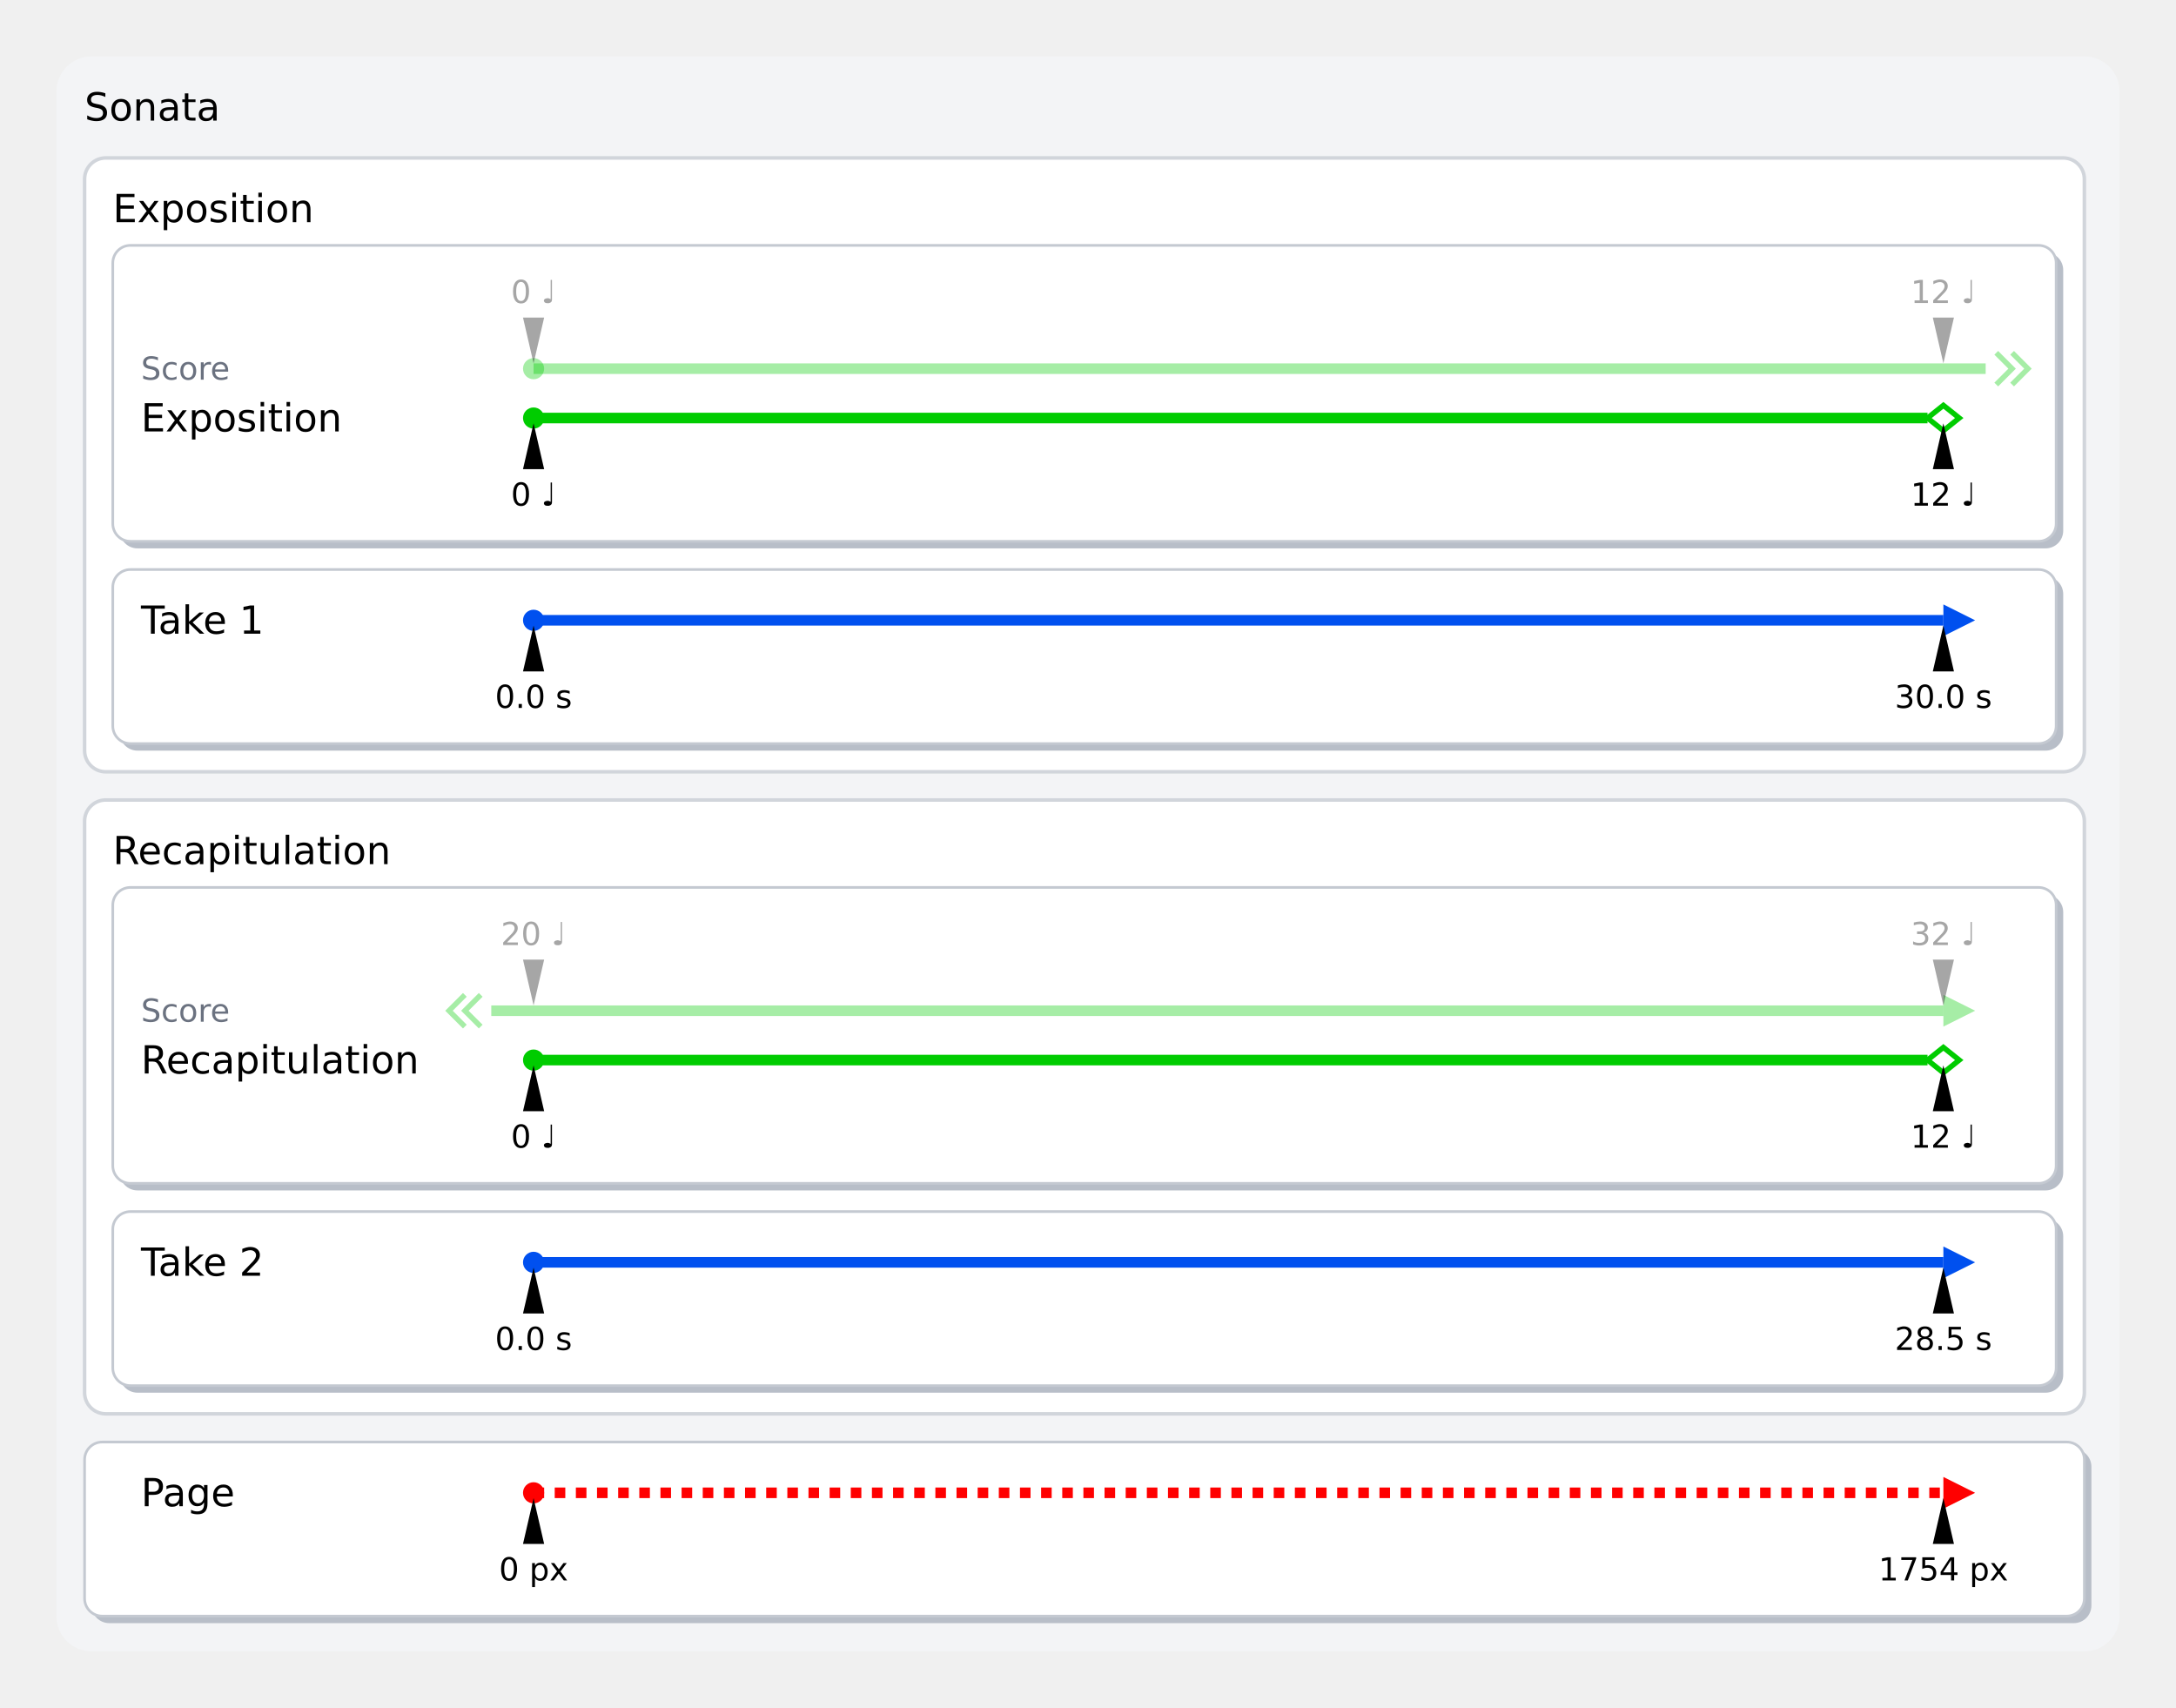
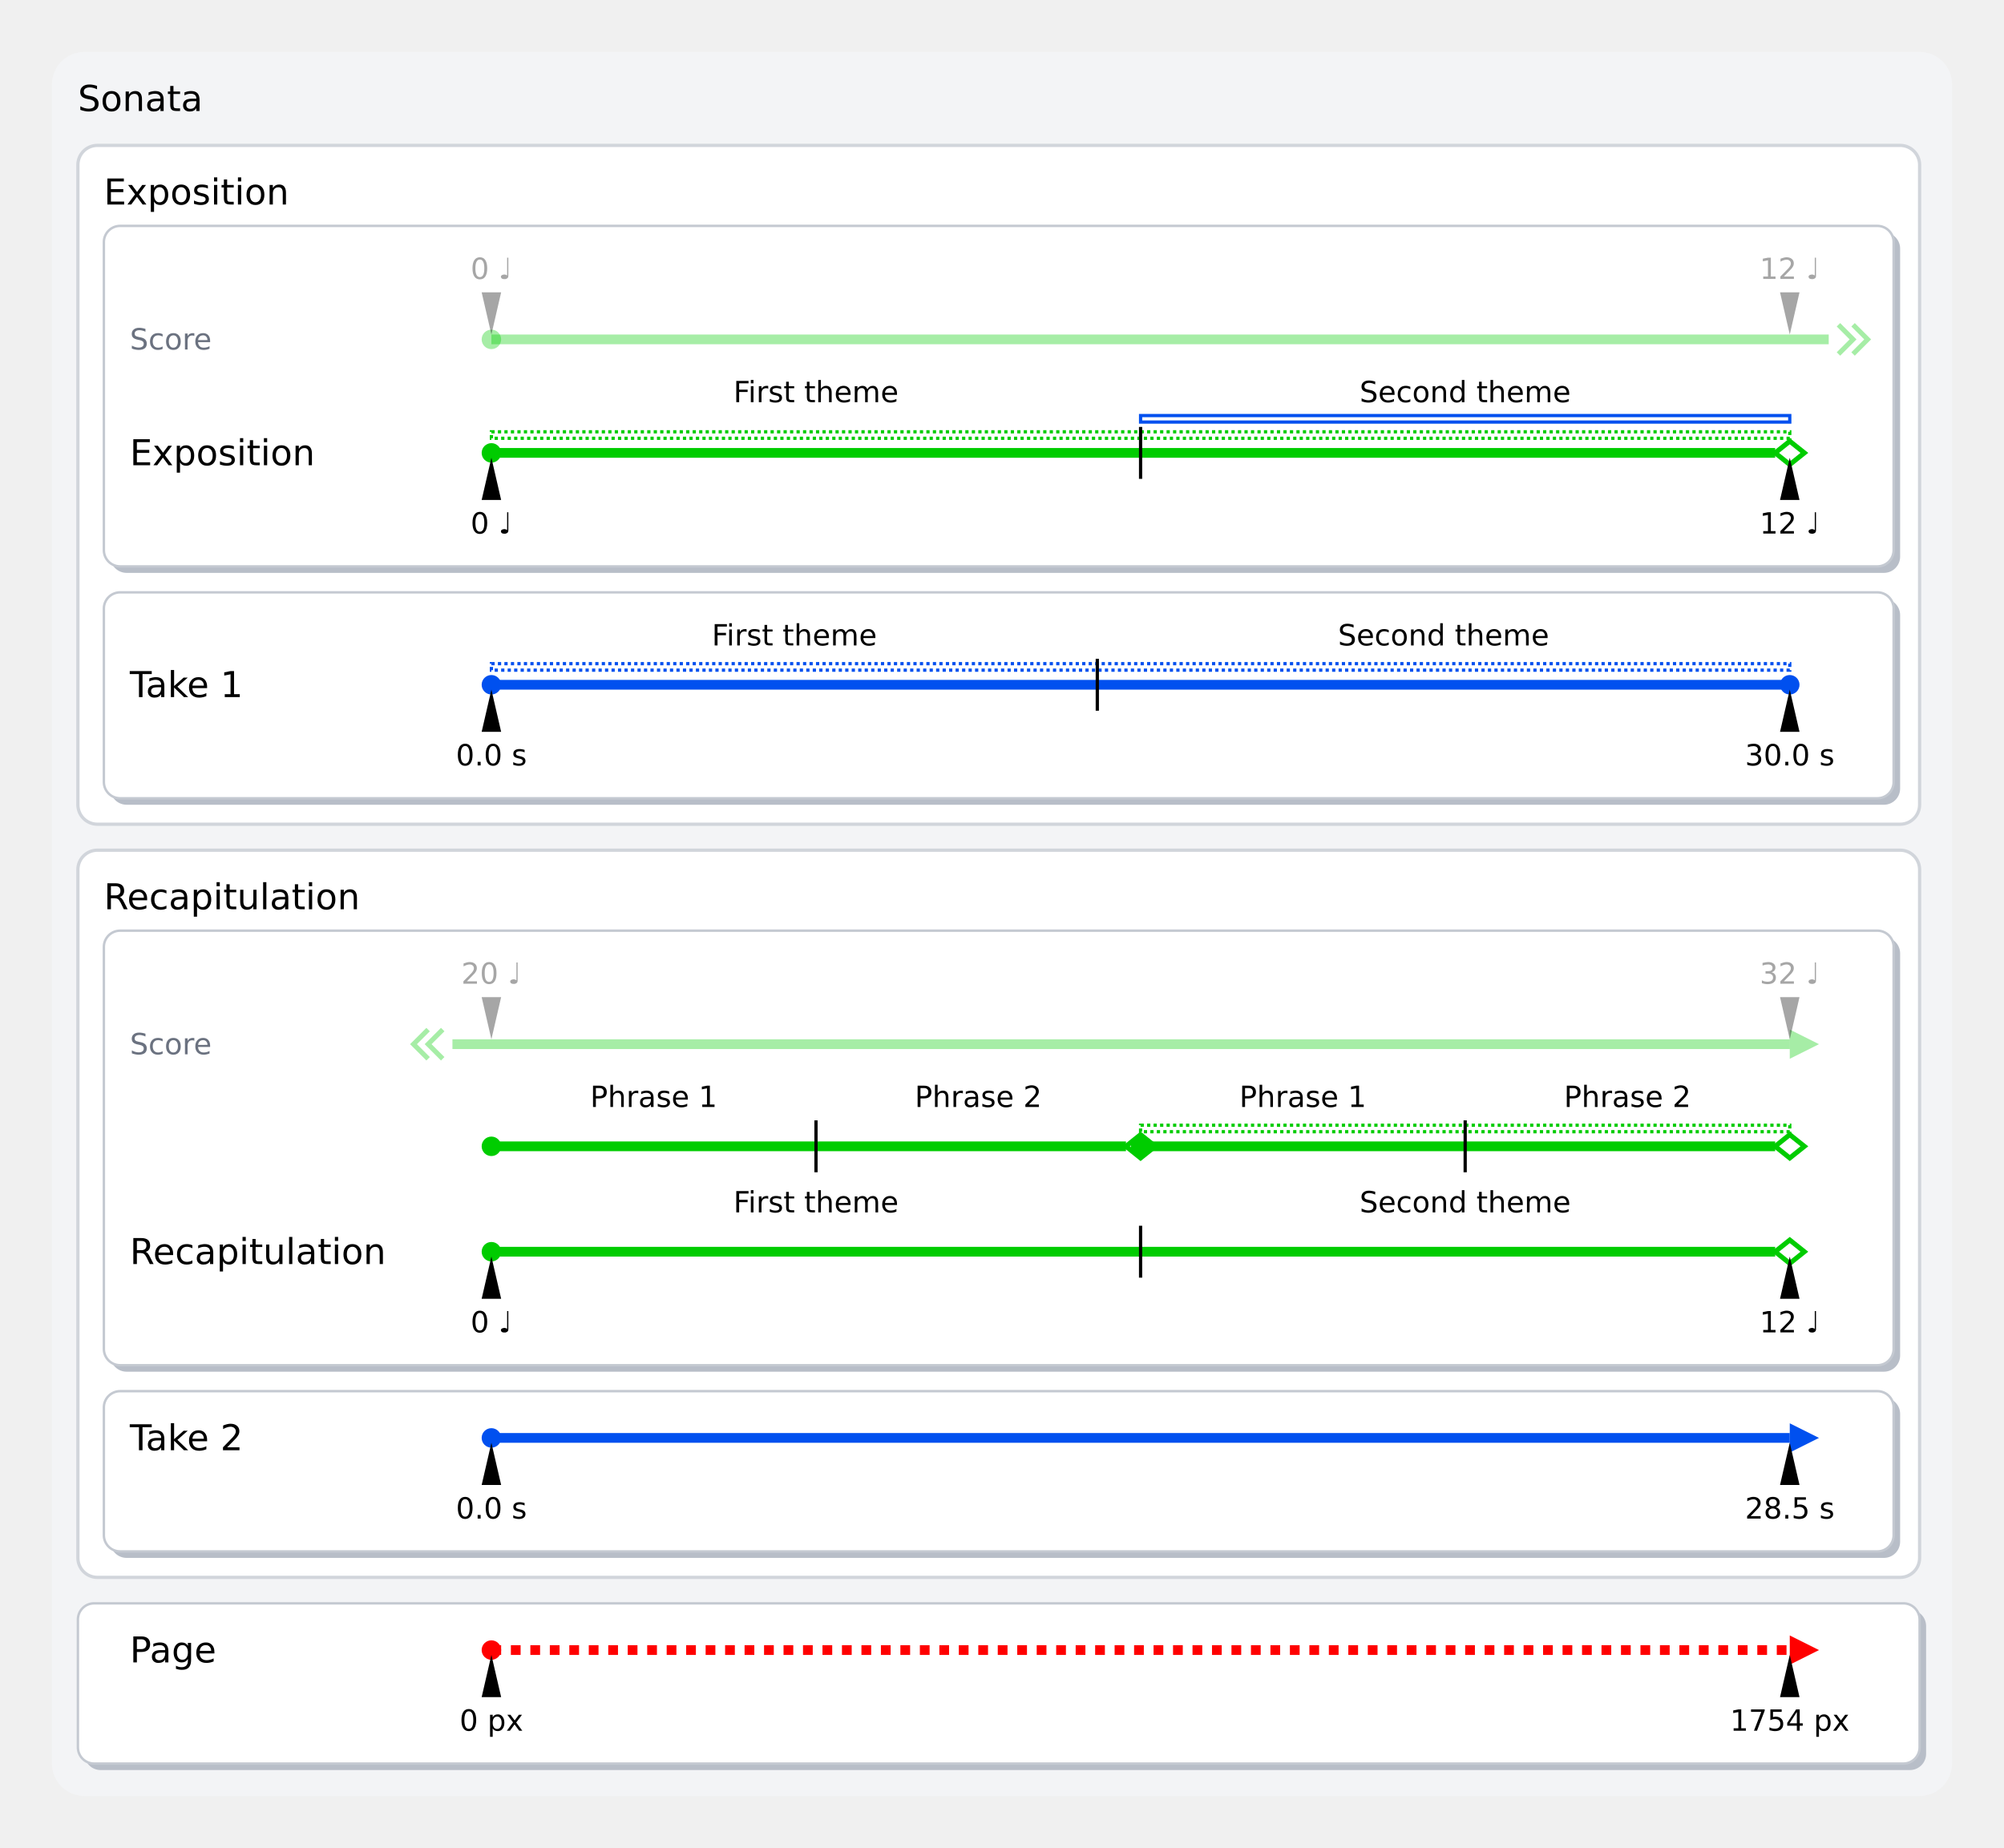
- <svg xmlns="http://www.w3.org/2000/svg" width="617.39" height="484.457" viewBox="0 0 617.39 484.457" font-family="DejaVu Sans" text-rendering="geometricPrecision" style="font-kerning:none;font-variant-ligatures:none">
+ <svg xmlns="http://www.w3.org/2000/svg" width="617.39" height="569.461" viewBox="0 0 617.39 569.461" font-family="DejaVu Sans" text-rendering="geometricPrecision" style="font-kerning:none;font-variant-ligatures:none">
  <g transform="translate(16 16)">
-     <rect x="0" y="0" width="585.39" height="452.457" rx="10" fill="#F3F4F6" />
+     <rect x="0" y="0" width="585.39" height="537.461" rx="10" fill="#F3F4F6" />
    <text data-address="name" x="8" y="18.21" text-anchor="start" font-size="11" fill="#000000">Sonata</text>
-     <rect data-address="group_1" x="8" y="28.805" width="567.39" height="174.137" rx="6" fill="#FFFFFF" stroke="#D1D5DB" stroke-width="1" />
+     <rect data-address="group_1" x="8" y="28.805" width="567.39" height="209.188" rx="6" fill="#FFFFFF" stroke="#D1D5DB" stroke-width="1" />
    <text data-address="group_1/name" x="16" y="47.015" text-anchor="start" font-size="11" fill="#000000">Exposition</text>
-     <rect data-address="exposition/card" x="18" y="55.609" width="551.39" height="83.953" rx="5" fill="#B8BEC8" />
-     <rect data-address="exposition/card" x="16" y="53.609" width="551.39" height="83.953" rx="5" fill="#FFFFFF" stroke="#C4C9D1" stroke-width="0.75" />
+     <rect data-address="exposition/card" x="18" y="55.609" width="551.39" height="104.93" rx="5" fill="#B8BEC8" />
+     <rect data-address="exposition/card" x="16" y="53.609" width="551.39" height="104.93" rx="5" fill="#FFFFFF" stroke="#C4C9D1" stroke-width="0.75" />
+     <polygon data-address="score/cmap_2" points="135.39,117.062 535.39,117.062 535.39,119.062 135.39,119.062" fill="none" stroke="#00CC00" stroke-width="1" stroke-dasharray="1 1" />
+     <polygon data-address="score/cmap_3" points="335.39,112.062 535.39,112.062 535.39,114.062 335.39,114.062" fill="none" stroke="#0050EF" stroke-width="1" />
    <line data-address="score" x1="135.39" y1="88.586" x2="547.39" y2="88.586" stroke="#00CC00" stroke-width="3" opacity="0.35" />
    <circle data-address="score" cx="135.39" cy="88.586" r="3" fill="#00CC00" opacity="0.35" />
    <polyline data-address="score" points="550.39,84.086 554.89,88.586 550.39,93.086" fill="none" stroke="#00CC00" stroke-width="1.5" opacity="0.35" />
    <polyline data-address="score" points="554.89,84.086 559.39,88.586 554.89,93.086" fill="none" stroke="#00CC00" stroke-width="1.5" opacity="0.35" />
-     <line data-address="exposition" x1="135.39" y1="102.586" x2="530.89" y2="102.586" stroke="#00CC00" stroke-width="3" />
-     <circle data-address="exposition" cx="135.39" cy="102.586" r="3" fill="#00CC00" />
-     <polygon data-address="exposition" points="530.89,102.586 535.39,98.986 539.89,102.586 535.39,106.186" fill="none" stroke="#00CC00" stroke-width="1.5" />
+     <line data-address="exposition" x1="135.39" y1="123.562" x2="530.89" y2="123.562" stroke="#00CC00" stroke-width="3" />
+     <circle data-address="exposition" cx="135.39" cy="123.562" r="3" fill="#00CC00" />
+     <polygon data-address="exposition" points="530.89,123.562 535.39,119.963 539.89,123.562 535.39,127.162" fill="none" stroke="#00CC00" stroke-width="1.5" />
+     <line data-address="exposition_second/start" x1="335.39" y1="115.562" x2="335.39" y2="131.562" stroke="#000000" stroke-width="1" />
    <polygon data-address="exposition/start" points="135.39,87.086 132.39,74.086 138.39,74.086" fill="#000000" opacity="0.35" />
    <polygon data-address="exposition/end" points="535.39,87.086 532.39,74.086 538.39,74.086" fill="#000000" opacity="0.35" />
-     <polygon data-address="exposition/start" points="135.39,104.086 132.39,117.086 138.39,117.086" fill="#000000" />
-     <polygon data-address="exposition/end" points="535.39,104.086 532.39,117.086 538.39,117.086" fill="#000000" />
+     <polygon data-address="exposition/start" points="135.39,125.062 132.39,138.062 138.39,138.062" fill="#000000" />
+     <polygon data-address="exposition/end" points="535.39,125.062 532.39,138.062 538.39,138.062" fill="#000000" />
    <text data-address="score/name" x="24" y="91.702" text-anchor="start" font-size="9" fill="#6B7280">Score</text>
-     <text data-address="exposition/name" x="24" y="106.394" text-anchor="start" font-size="11" fill="#000000">Exposition</text>
+     <text data-address="exposition/name" x="24" y="127.371" text-anchor="start" font-size="11" fill="#000000">Exposition</text>
    <text data-address="exposition/start/label" x="135.39" y="69.963" text-anchor="middle" font-size="9" fill="#000000" opacity="0.35">0 ♩</text>
    <text data-address="exposition/end/label" x="535.39" y="69.963" text-anchor="middle" font-size="9" fill="#000000" opacity="0.35">12 ♩</text>
-     <text data-address="exposition/start/label" x="135.39" y="127.44" text-anchor="middle" font-size="9" fill="#000000">0 ♩</text>
-     <text data-address="exposition/end/label" x="535.39" y="127.44" text-anchor="middle" font-size="9" fill="#000000">12 ♩</text>
-     <rect data-address="take_1/card" x="18" y="147.562" width="551.39" height="49.379" rx="5" fill="#B8BEC8" />
-     <rect data-address="take_1/card" x="16" y="145.562" width="551.39" height="49.379" rx="5" fill="#FFFFFF" stroke="#C4C9D1" stroke-width="0.75" />
-     <line data-address="take_1" x1="135.39" y1="159.965" x2="535.39" y2="159.965" stroke="#0050EF" stroke-width="3" />
-     <circle data-address="take_1" cx="135.39" cy="159.965" r="3" fill="#0050EF" />
-     <polygon data-address="take_1" points="544.39,159.965 535.39,155.465 535.39,164.465" fill="#0050EF" />
-     <polygon data-address="take_1/start" points="135.39,161.465 132.39,174.465 138.39,174.465" fill="#000000" />
-     <polygon data-address="take_1/end" points="535.39,161.465 532.39,174.465 538.39,174.465" fill="#000000" />
-     <text data-address="take_1/name" x="24" y="163.773" text-anchor="start" font-size="11" fill="#000000">Take 1</text>
-     <text data-address="take_1/start/label" x="135.39" y="184.819" text-anchor="middle" font-size="9" fill="#000000">0.0 s</text>
-     <text data-address="take_1/end/label" x="535.39" y="184.819" text-anchor="middle" font-size="9" fill="#000000">30.0 s</text>
-     <rect data-address="group_2" x="8" y="210.941" width="567.39" height="174.137" rx="6" fill="#FFFFFF" stroke="#D1D5DB" stroke-width="1" />
-     <text data-address="group_2/name" x="16" y="229.152" text-anchor="start" font-size="11" fill="#000000">Recapitulation</text>
-     <rect data-address="recapitulation/card" x="18" y="237.746" width="551.39" height="83.953" rx="5" fill="#B8BEC8" />
-     <rect data-address="recapitulation/card" x="16" y="235.746" width="551.39" height="83.953" rx="5" fill="#FFFFFF" stroke="#C4C9D1" stroke-width="0.75" />
-     <line data-address="score" x1="123.39" y1="270.723" x2="535.39" y2="270.723" stroke="#00CC00" stroke-width="3" opacity="0.35" />
-     <polyline data-address="score" points="120.39,266.223 115.89,270.723 120.39,275.223" fill="none" stroke="#00CC00" stroke-width="1.5" opacity="0.35" />
-     <polyline data-address="score" points="115.89,266.223 111.39,270.723 115.89,275.223" fill="none" stroke="#00CC00" stroke-width="1.5" opacity="0.35" />
-     <polygon data-address="score" points="544.39,270.723 535.39,266.223 535.39,275.223" fill="#00CC00" opacity="0.35" />
-     <line data-address="recapitulation" x1="135.39" y1="284.723" x2="530.89" y2="284.723" stroke="#00CC00" stroke-width="3" />
-     <circle data-address="recapitulation" cx="135.39" cy="284.723" r="3" fill="#00CC00" />
-     <polygon data-address="recapitulation" points="530.89,284.723 535.39,281.123 539.89,284.723 535.39,288.323" fill="none" stroke="#00CC00" stroke-width="1.5" />
-     <polygon data-address="recapitulation/start" points="135.39,269.223 132.39,256.223 138.39,256.223" fill="#000000" opacity="0.35" />
-     <polygon data-address="recapitulation/end" points="535.39,269.223 532.39,256.223 538.39,256.223" fill="#000000" opacity="0.35" />
-     <polygon data-address="recapitulation/start" points="135.39,286.223 132.39,299.223 138.39,299.223" fill="#000000" />
-     <polygon data-address="recapitulation/end" points="535.39,286.223 532.39,299.223 538.39,299.223" fill="#000000" />
-     <text data-address="score/name" x="24" y="273.838" text-anchor="start" font-size="9" fill="#6B7280">Score</text>
-     <text data-address="recapitulation/name" x="24" y="288.531" text-anchor="start" font-size="11" fill="#000000">Recapitulation</text>
-     <text data-address="recapitulation/start/label" x="135.39" y="252.1" text-anchor="middle" font-size="9" fill="#000000" opacity="0.35">20 ♩</text>
-     <text data-address="recapitulation/end/label" x="535.39" y="252.1" text-anchor="middle" font-size="9" fill="#000000" opacity="0.35">32 ♩</text>
-     <text data-address="recapitulation/start/label" x="135.39" y="309.577" text-anchor="middle" font-size="9" fill="#000000">0 ♩</text>
-     <text data-address="recapitulation/end/label" x="535.39" y="309.577" text-anchor="middle" font-size="9" fill="#000000">12 ♩</text>
-     <rect data-address="take_2/card" x="18" y="329.699" width="551.39" height="49.379" rx="5" fill="#B8BEC8" />
-     <rect data-address="take_2/card" x="16" y="327.699" width="551.39" height="49.379" rx="5" fill="#FFFFFF" stroke="#C4C9D1" stroke-width="0.75" />
-     <line data-address="take_2" x1="135.39" y1="342.102" x2="535.39" y2="342.102" stroke="#0050EF" stroke-width="3" />
-     <circle data-address="take_2" cx="135.39" cy="342.102" r="3" fill="#0050EF" />
-     <polygon data-address="take_2" points="544.39,342.102 535.39,337.602 535.39,346.602" fill="#0050EF" />
-     <polygon data-address="take_2/start" points="135.39,343.602 132.39,356.602 138.39,356.602" fill="#000000" />
-     <polygon data-address="take_2/end" points="535.39,343.602 532.39,356.602 538.39,356.602" fill="#000000" />
-     <text data-address="take_2/name" x="24" y="345.91" text-anchor="start" font-size="11" fill="#000000">Take 2</text>
-     <text data-address="take_2/start/label" x="135.39" y="366.956" text-anchor="middle" font-size="9" fill="#000000">0.0 s</text>
-     <text data-address="take_2/end/label" x="535.39" y="366.956" text-anchor="middle" font-size="9" fill="#000000">28.5 s</text>
-     <rect data-address="page/card" x="10" y="395.078" width="567.39" height="49.379" rx="5" fill="#B8BEC8" />
-     <rect data-address="page/card" x="8" y="393.078" width="567.39" height="49.379" rx="5" fill="#FFFFFF" stroke="#C4C9D1" stroke-width="0.75" />
-     <line data-address="page" x1="135.39" y1="407.481" x2="535.39" y2="407.481" stroke="#FF0000" stroke-width="3" stroke-dasharray="3 3" />
-     <circle data-address="page" cx="135.39" cy="407.481" r="3" fill="#FF0000" />
-     <polygon data-address="page" points="544.39,407.481 535.39,402.981 535.39,411.981" fill="#FF0000" />
-     <polygon data-address="page/start" points="135.39,408.981 132.39,421.981 138.39,421.981" fill="#000000" />
-     <polygon data-address="page/end" points="535.39,408.981 532.39,421.981 538.39,421.981" fill="#000000" />
-     <text data-address="page/name" x="24" y="411.289" text-anchor="start" font-size="11" fill="#000000">Page</text>
-     <text data-address="page/start/label" x="135.39" y="432.334" text-anchor="middle" font-size="9" fill="#000000">0 px</text>
-     <text data-address="page/end/label" x="535.39" y="432.334" text-anchor="middle" font-size="9" fill="#000000">1754 px</text>
+     <text data-address="exposition/start/label" x="135.39" y="148.417" text-anchor="middle" font-size="9" fill="#000000">0 ♩</text>
+     <text data-address="exposition/end/label" x="535.39" y="148.417" text-anchor="middle" font-size="9" fill="#000000">12 ♩</text>
+     <text data-address="exposition_first/label" x="235.39" y="107.94" text-anchor="middle" font-size="9" fill="#000000">First theme</text>
+     <text data-address="exposition_second/label" x="435.39" y="107.94" text-anchor="middle" font-size="9" fill="#000000">Second theme</text>
+     <rect data-address="take_1/card" x="18" y="168.539" width="551.39" height="63.453" rx="5" fill="#B8BEC8" />
+     <rect data-address="take_1/card" x="16" y="166.539" width="551.39" height="63.453" rx="5" fill="#FFFFFF" stroke="#C4C9D1" stroke-width="0.75" />
+     <polygon data-address="take_1/cmap_1" points="135.39,188.516 535.39,188.516 535.39,190.516 135.39,190.516" fill="none" stroke="#0050EF" stroke-width="1" stroke-dasharray="1 1" />
+     <line data-address="take_1" x1="135.39" y1="195.016" x2="535.39" y2="195.016" stroke="#0050EF" stroke-width="3" />
+     <circle data-address="take_1" cx="135.39" cy="195.016" r="3" fill="#0050EF" />
+     <circle data-address="take_1" cx="535.39" cy="195.016" r="3" fill="#0050EF" />
+     <line data-address="take_1_second/start" x1="322.057" y1="187.016" x2="322.057" y2="203.016" stroke="#000000" stroke-width="1" />
+     <polygon data-address="take_1/start" points="135.39,196.516 132.39,209.516 138.39,209.516" fill="#000000" />
+     <polygon data-address="take_1/end" points="535.39,196.516 532.39,209.516 538.39,209.516" fill="#000000" />
+     <text data-address="take_1/name" x="24" y="198.824" text-anchor="start" font-size="11" fill="#000000">Take 1</text>
+     <text data-address="take_1/start/label" x="135.39" y="219.87" text-anchor="middle" font-size="9" fill="#000000">0.0 s</text>
+     <text data-address="take_1/end/label" x="535.39" y="219.87" text-anchor="middle" font-size="9" fill="#000000">30.0 s</text>
+     <text data-address="take_1_first/label" x="228.724" y="182.893" text-anchor="middle" font-size="9" fill="#000000">First theme</text>
+     <text data-address="take_1_second/label" x="428.724" y="182.893" text-anchor="middle" font-size="9" fill="#000000">Second theme</text>
+     <rect data-address="group_2" x="8" y="245.992" width="567.39" height="224.09" rx="6" fill="#FFFFFF" stroke="#D1D5DB" stroke-width="1" />
+     <text data-address="group_2/name" x="16" y="264.203" text-anchor="start" font-size="11" fill="#000000">Recapitulation</text>
+     <rect data-address="recapitulation/card" x="18" y="272.797" width="551.39" height="133.906" rx="5" fill="#B8BEC8" />
+     <rect data-address="recapitulation/card" x="16" y="270.797" width="551.39" height="133.906" rx="5" fill="#FFFFFF" stroke="#C4C9D1" stroke-width="0.75" />
+     <polygon data-address="score/cmap_4" points="335.39,330.75 535.39,330.75 535.39,332.75 335.39,332.75" fill="none" stroke="#00CC00" stroke-width="1" stroke-dasharray="1 1" />
+     <line data-address="score" x1="123.39" y1="305.773" x2="535.39" y2="305.773" stroke="#00CC00" stroke-width="3" opacity="0.35" />
+     <polyline data-address="score" points="120.39,301.273 115.89,305.773 120.39,310.273" fill="none" stroke="#00CC00" stroke-width="1.5" opacity="0.35" />
+     <polyline data-address="score" points="115.89,301.273 111.39,305.773 115.89,310.273" fill="none" stroke="#00CC00" stroke-width="1.5" opacity="0.35" />
+     <polygon data-address="score" points="544.39,305.773 535.39,301.273 535.39,310.273" fill="#00CC00" opacity="0.35" />
+     <line data-address="recapitulation" x1="135.39" y1="369.727" x2="530.89" y2="369.727" stroke="#00CC00" stroke-width="3" />
+     <circle data-address="recapitulation" cx="135.39" cy="369.727" r="3" fill="#00CC00" />
+     <polygon data-address="recapitulation" points="530.89,369.727 535.39,366.127 539.89,369.727 535.39,373.327" fill="none" stroke="#00CC00" stroke-width="1.5" />
+     <line data-address="recapitulation_first" x1="135.39" y1="337.25" x2="330.89" y2="337.25" stroke="#00CC00" stroke-width="3" />
+     <circle data-address="recapitulation_first" cx="135.39" cy="337.25" r="3" fill="#00CC00" />
+     <polygon data-address="recapitulation_first" points="330.89,337.25 335.39,333.65 339.89,337.25 335.39,340.85" fill="none" stroke="#00CC00" stroke-width="1.5" />
+     <line data-address="recapitulation_second" x1="335.39" y1="337.25" x2="530.89" y2="337.25" stroke="#00CC00" stroke-width="3" />
+     <circle data-address="recapitulation_second" cx="335.39" cy="337.25" r="3" fill="#00CC00" />
+     <polygon data-address="recapitulation_second" points="530.89,337.25 535.39,333.65 539.89,337.25 535.39,340.85" fill="none" stroke="#00CC00" stroke-width="1.5" />
+     <line data-address="recapitulation_first_2/start" x1="235.39" y1="329.25" x2="235.39" y2="345.25" stroke="#000000" stroke-width="1" />
+     <line data-address="recapitulation_second/start" x1="335.39" y1="361.727" x2="335.39" y2="377.727" stroke="#000000" stroke-width="1" />
+     <line data-address="recapitulation_second_2/start" x1="435.39" y1="329.25" x2="435.39" y2="345.25" stroke="#000000" stroke-width="1" />
+     <polygon data-address="recapitulation/start" points="135.39,304.273 132.39,291.273 138.39,291.273" fill="#000000" opacity="0.35" />
+     <polygon data-address="recapitulation/end" points="535.39,304.273 532.39,291.273 538.39,291.273" fill="#000000" opacity="0.35" />
+     <polygon data-address="recapitulation/start" points="135.39,371.227 132.39,384.227 138.39,384.227" fill="#000000" />
+     <polygon data-address="recapitulation/end" points="535.39,371.227 532.39,384.227 538.39,384.227" fill="#000000" />
+     <text data-address="score/name" x="24" y="308.889" text-anchor="start" font-size="9" fill="#6B7280">Score</text>
+     <text data-address="recapitulation/name" x="24" y="373.535" text-anchor="start" font-size="11" fill="#000000">Recapitulation</text>
+     <text data-address="recapitulation/start/label" x="135.39" y="287.151" text-anchor="middle" font-size="9" fill="#000000" opacity="0.35">20 ♩</text>
+     <text data-address="recapitulation/end/label" x="535.39" y="287.151" text-anchor="middle" font-size="9" fill="#000000" opacity="0.35">32 ♩</text>
+     <text data-address="recapitulation/start/label" x="135.39" y="394.581" text-anchor="middle" font-size="9" fill="#000000">0 ♩</text>
+     <text data-address="recapitulation/end/label" x="535.39" y="394.581" text-anchor="middle" font-size="9" fill="#000000">12 ♩</text>
+     <text data-address="recapitulation_first/label" x="235.39" y="357.604" text-anchor="middle" font-size="9" fill="#000000">First theme</text>
+     <text data-address="recapitulation_first_1/label" x="185.39" y="325.127" text-anchor="middle" font-size="9" fill="#000000">Phrase 1</text>
+     <text data-address="recapitulation_first_2/label" x="285.39" y="325.127" text-anchor="middle" font-size="9" fill="#000000">Phrase 2</text>
+     <text data-address="recapitulation_second/label" x="435.39" y="357.604" text-anchor="middle" font-size="9" fill="#000000">Second theme</text>
+     <text data-address="recapitulation_second_1/label" x="385.39" y="325.127" text-anchor="middle" font-size="9" fill="#000000">Phrase 1</text>
+     <text data-address="recapitulation_second_2/label" x="485.39" y="325.127" text-anchor="middle" font-size="9" fill="#000000">Phrase 2</text>
+     <rect data-address="take_2/card" x="18" y="414.703" width="551.39" height="49.379" rx="5" fill="#B8BEC8" />
+     <rect data-address="take_2/card" x="16" y="412.703" width="551.39" height="49.379" rx="5" fill="#FFFFFF" stroke="#C4C9D1" stroke-width="0.75" />
+     <line data-address="take_2" x1="135.39" y1="427.106" x2="535.39" y2="427.106" stroke="#0050EF" stroke-width="3" />
+     <circle data-address="take_2" cx="135.39" cy="427.106" r="3" fill="#0050EF" />
+     <polygon data-address="take_2" points="544.39,427.106 535.39,422.606 535.39,431.606" fill="#0050EF" />
+     <polygon data-address="take_2/start" points="135.39,428.606 132.39,441.606 138.39,441.606" fill="#000000" />
+     <polygon data-address="take_2/end" points="535.39,428.606 532.39,441.606 538.39,441.606" fill="#000000" />
+     <text data-address="take_2/name" x="24" y="430.914" text-anchor="start" font-size="11" fill="#000000">Take 2</text>
+     <text data-address="take_2/start/label" x="135.39" y="451.959" text-anchor="middle" font-size="9" fill="#000000">0.0 s</text>
+     <text data-address="take_2/end/label" x="535.39" y="451.959" text-anchor="middle" font-size="9" fill="#000000">28.5 s</text>
+     <rect data-address="page/card" x="10" y="480.082" width="567.39" height="49.379" rx="5" fill="#B8BEC8" />
+     <rect data-address="page/card" x="8" y="478.082" width="567.39" height="49.379" rx="5" fill="#FFFFFF" stroke="#C4C9D1" stroke-width="0.75" />
+     <line data-address="page" x1="135.39" y1="492.484" x2="535.39" y2="492.484" stroke="#FF0000" stroke-width="3" stroke-dasharray="3 3" />
+     <circle data-address="page" cx="135.39" cy="492.484" r="3" fill="#FF0000" />
+     <polygon data-address="page" points="544.39,492.484 535.39,487.984 535.39,496.984" fill="#FF0000" />
+     <polygon data-address="page/start" points="135.39,493.984 132.39,506.984 138.39,506.984" fill="#000000" />
+     <polygon data-address="page/end" points="535.39,493.984 532.39,506.984 538.39,506.984" fill="#000000" />
+     <text data-address="page/name" x="24" y="496.293" text-anchor="start" font-size="11" fill="#000000">Page</text>
+     <text data-address="page/start/label" x="135.39" y="517.338" text-anchor="middle" font-size="9" fill="#000000">0 px</text>
+     <text data-address="page/end/label" x="535.39" y="517.338" text-anchor="middle" font-size="9" fill="#000000">1754 px</text>
  </g>
</svg>
